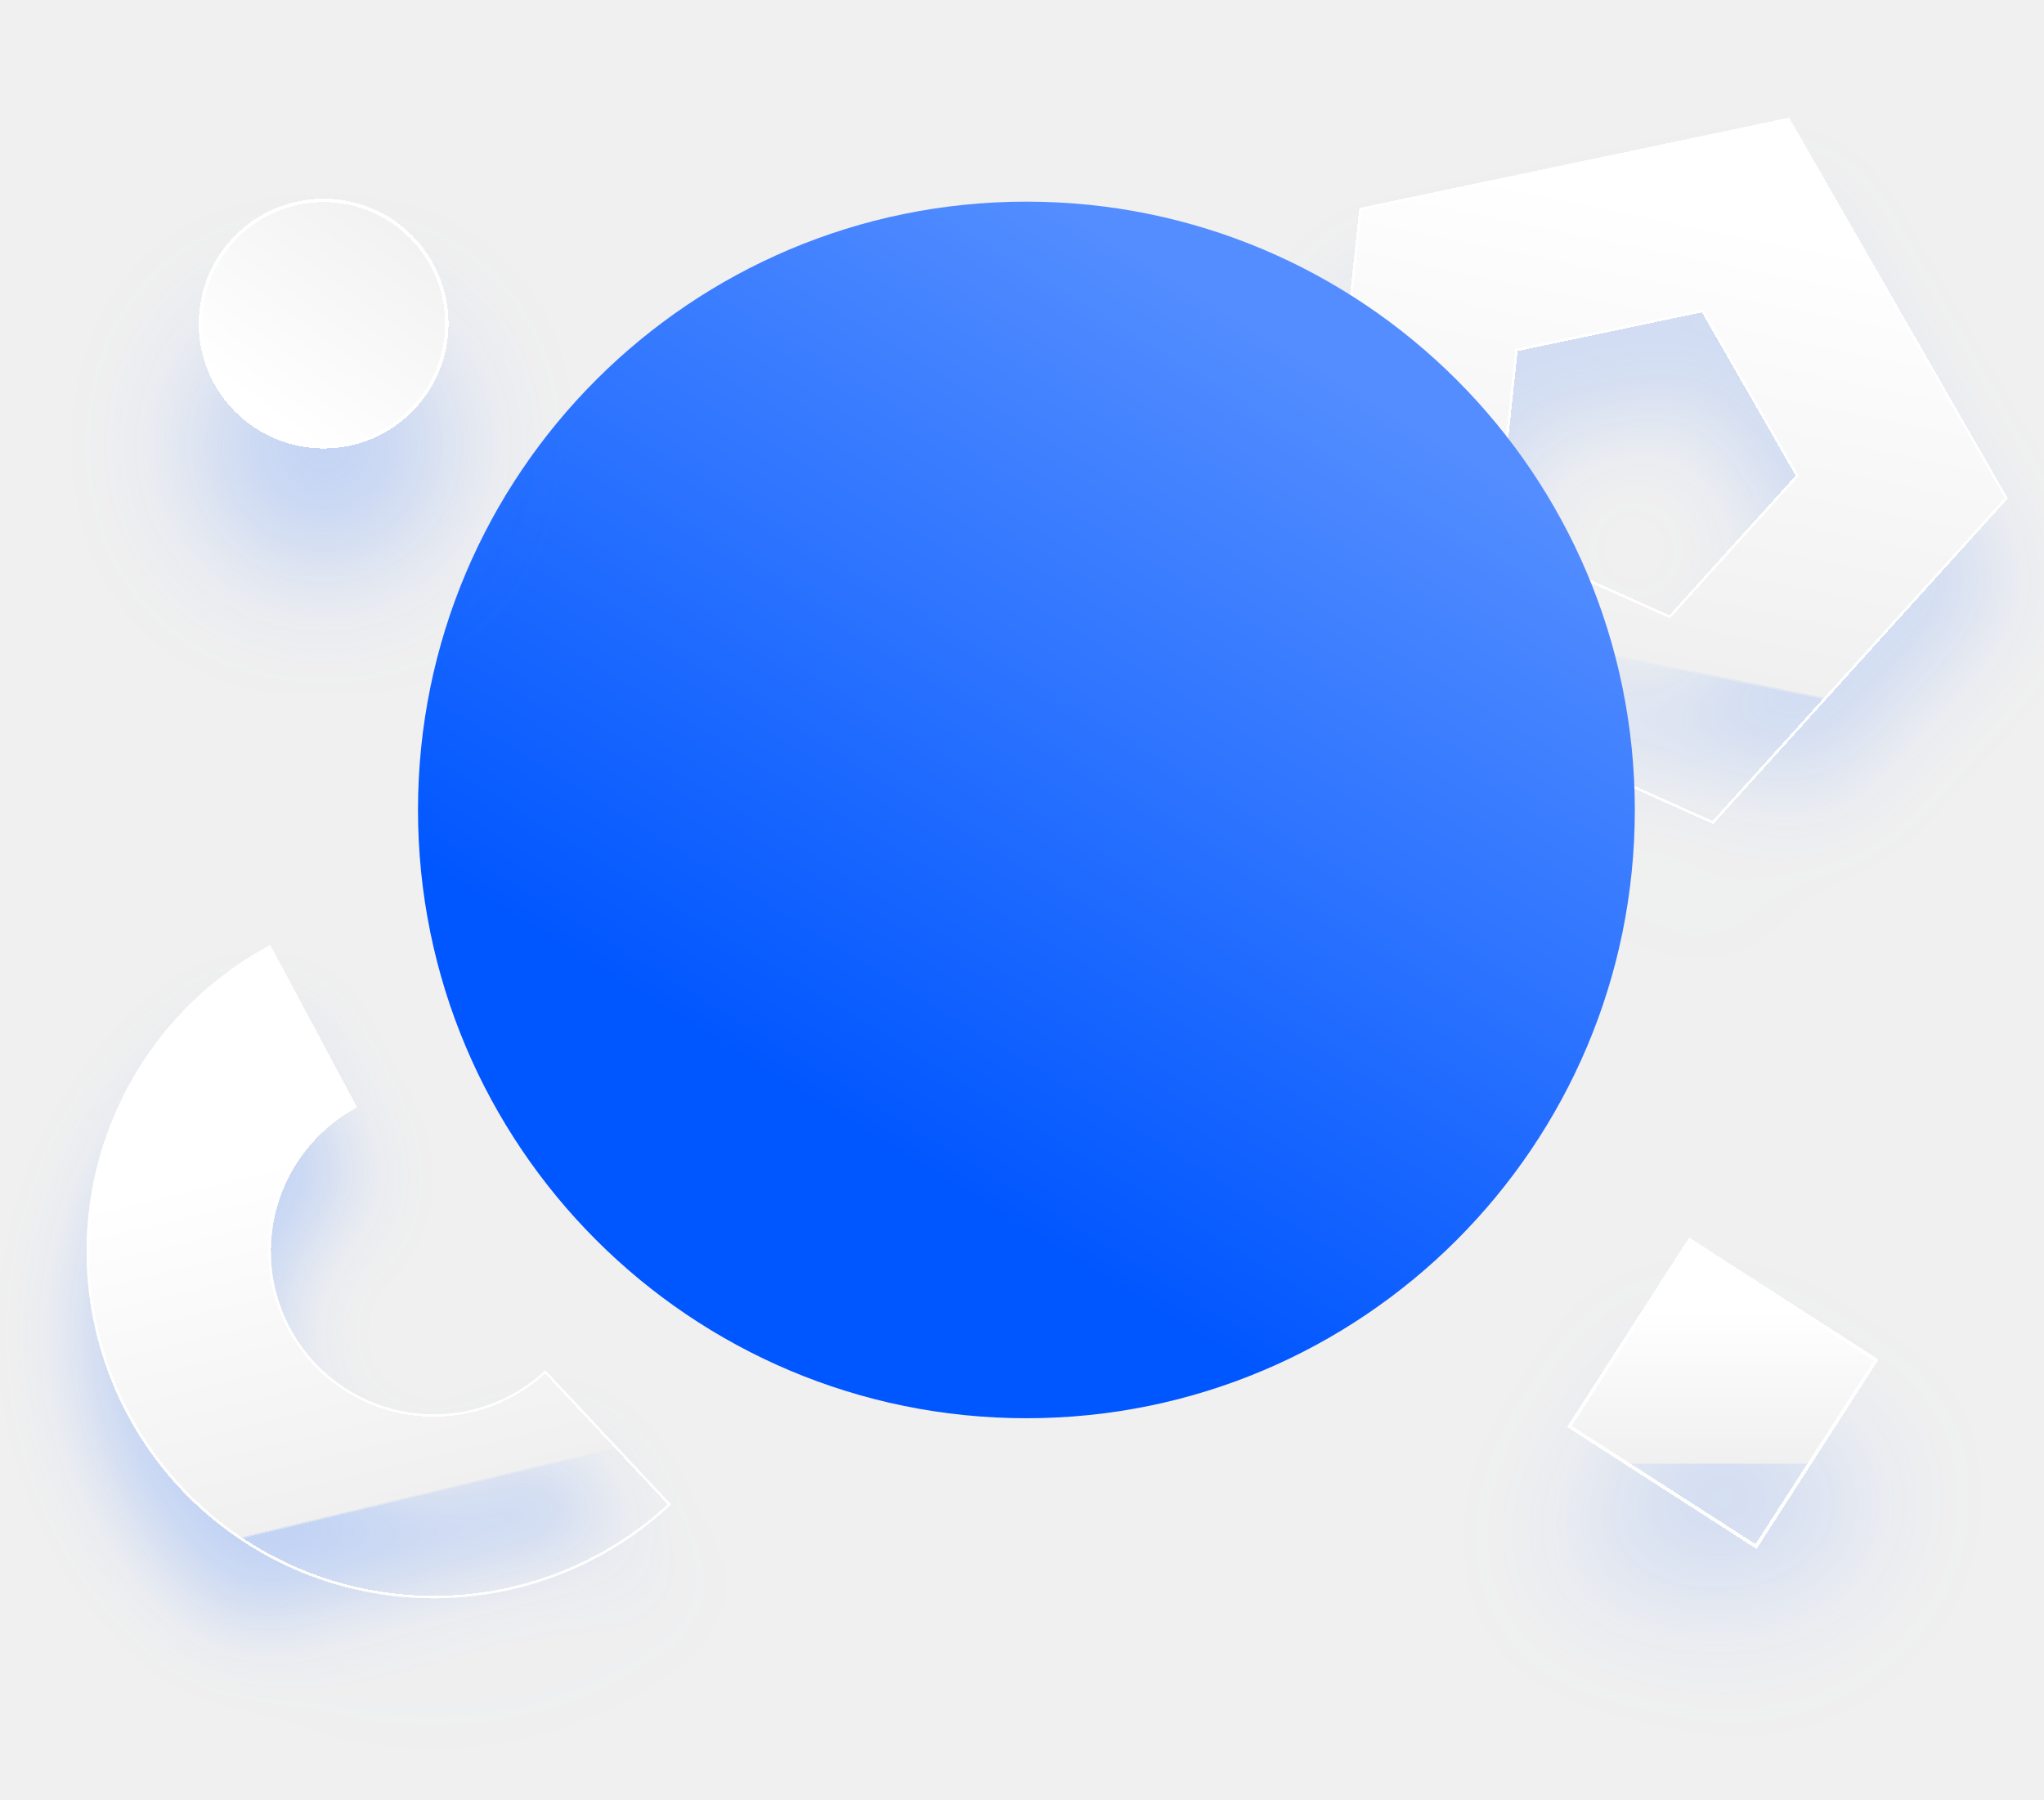
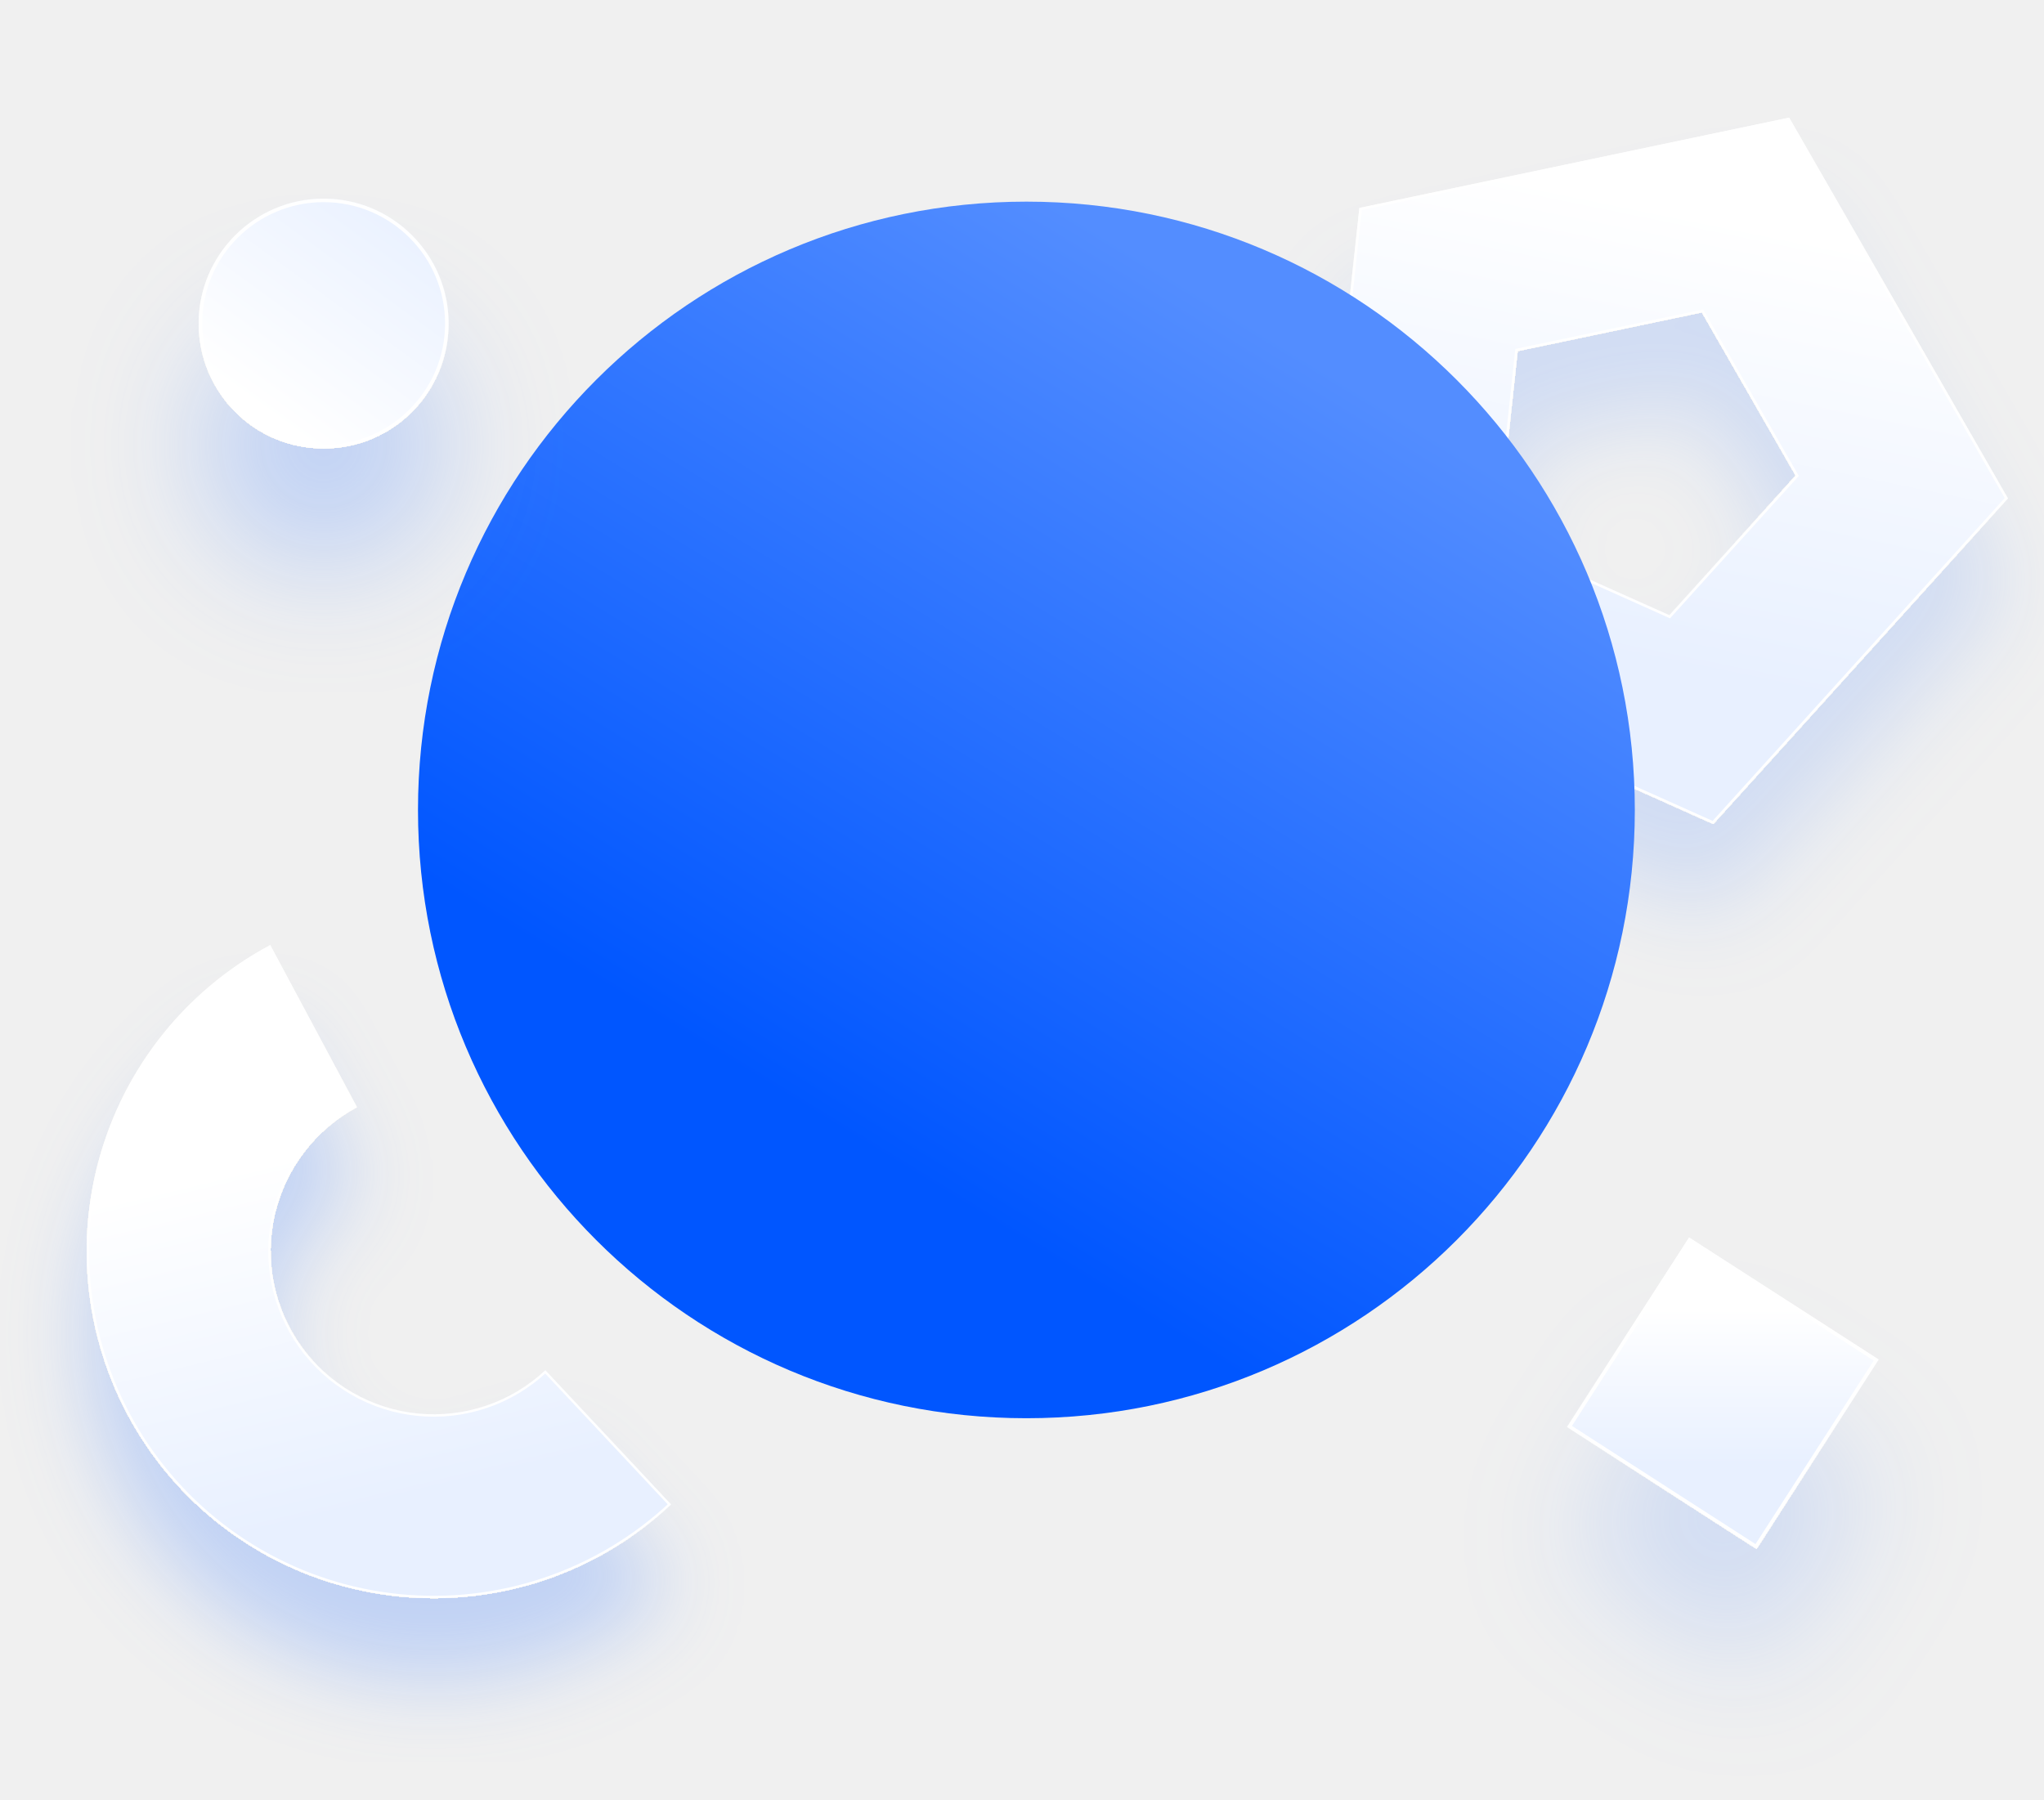
<svg xmlns="http://www.w3.org/2000/svg" width="360" height="317" viewBox="0 0 360 317" fill="none">
-   <g filter="url(#filter0_bd_118_608)">
-     <path fill-rule="evenodd" clip-rule="evenodd" d="M263.753 94.821L294.02 108.379L316.267 83.783L299.75 55.024L267.295 61.846L263.753 94.821ZM239.423 36.635L231.164 113.538L301.75 145.157L353.634 87.796L315.114 20.726L239.423 36.635Z" fill="url(#paint0_linear_118_608)" shape-rendering="crispEdges" />
-     <path d="M263.53 94.797L263.513 94.959L263.662 95.025L293.928 108.583L294.077 108.65L294.186 108.529L316.434 83.933L316.543 83.813L316.462 83.671L299.945 54.912L299.864 54.771L299.704 54.805L267.249 61.626L267.089 61.66L267.072 61.822L263.53 94.797ZM231.404 113.4L239.629 36.821L315.001 20.979L353.359 87.767L301.693 144.886L231.404 113.4Z" stroke="white" stroke-width="0.449" shape-rendering="crispEdges" />
+   <g filter="url(#filter0_bd_103_609)">
+     <path fill-rule="evenodd" clip-rule="evenodd" d="M263.753 94.821L294.02 108.379L316.267 83.783L299.75 55.024L267.295 61.846L263.753 94.821ZM239.423 36.635L231.164 113.538L301.75 145.157L353.634 87.796L315.114 20.726L239.423 36.635Z" fill="url(#paint0_linear_103_609)" />
+     <path d="M263.53 94.797L263.513 94.959L263.662 95.025L293.928 108.583L294.077 108.65L294.186 108.529L316.434 83.933L316.543 83.813L316.462 83.671L299.945 54.912L299.864 54.771L299.704 54.805L267.249 61.626L267.089 61.66L267.072 61.822L263.53 94.797ZM231.404 113.4L239.629 36.821L315.001 20.979L353.359 87.767L301.693 144.886L231.404 113.4Z" stroke="white" stroke-width="0.449" />
  </g>
-   <circle cx="180.776" cy="142.678" r="107.157" fill="url(#paint1_linear_118_608)" />
-   <g filter="url(#filter1_bd_118_608)">
-     <mask id="path-4-inside-1_118_608" fill="white">
+   <circle cx="180.776" cy="142.678" r="107.157" fill="url(#paint1_linear_103_609)" />
+   <g filter="url(#filter1_bd_103_609)">
+     <mask id="path-4-inside-1_103_609" fill="white">
      <path d="M118.188 265.024C111.837 270.972 104.289 275.495 96.049 278.291C87.809 281.087 79.067 282.092 70.407 281.239C61.748 280.385 53.37 277.693 45.835 273.341C38.299 268.99 31.78 263.08 26.712 256.007C21.644 248.933 18.145 240.859 16.448 232.325C14.751 223.79 14.896 214.992 16.872 206.518C18.849 198.044 22.612 190.089 27.91 183.187C33.207 176.284 39.918 170.591 47.592 166.49L62.855 195.05C59.246 196.979 56.09 199.656 53.599 202.902C51.108 206.148 49.338 209.889 48.409 213.874C47.479 217.859 47.411 221.996 48.209 226.01C49.007 230.023 50.653 233.82 53.036 237.146C55.419 240.473 58.485 243.252 62.029 245.298C65.572 247.345 69.512 248.611 73.584 249.012C77.656 249.414 81.767 248.941 85.642 247.626C89.517 246.311 93.067 244.184 96.053 241.387L118.188 265.024Z" />
    </mask>
-     <path d="M118.188 265.024C111.837 270.972 104.289 275.495 96.049 278.291C87.809 281.087 79.067 282.092 70.407 281.239C61.748 280.385 53.37 277.693 45.835 273.341C38.299 268.99 31.78 263.08 26.712 256.007C21.644 248.933 18.145 240.859 16.448 232.325C14.751 223.79 14.896 214.992 16.872 206.518C18.849 198.044 22.612 190.089 27.91 183.187C33.207 176.284 39.918 170.591 47.592 166.49L62.855 195.05C59.246 196.979 56.09 199.656 53.599 202.902C51.108 206.148 49.338 209.889 48.409 213.874C47.479 217.859 47.411 221.996 48.209 226.01C49.007 230.023 50.653 233.82 53.036 237.146C55.419 240.473 58.485 243.252 62.029 245.298C65.572 247.345 69.512 248.611 73.584 249.012C77.656 249.414 81.767 248.941 85.642 247.626C89.517 246.311 93.067 244.184 96.053 241.387L118.188 265.024Z" fill="url(#paint2_linear_118_608)" shape-rendering="crispEdges" />
-     <path d="M118.188 265.024C111.837 270.972 104.289 275.495 96.049 278.291C87.809 281.087 79.067 282.092 70.407 281.239C61.748 280.385 53.37 277.693 45.835 273.341C38.299 268.99 31.78 263.08 26.712 256.007C21.644 248.933 18.145 240.859 16.448 232.325C14.751 223.79 14.896 214.992 16.872 206.518C18.849 198.044 22.612 190.089 27.91 183.187C33.207 176.284 39.918 170.591 47.592 166.49L62.855 195.05C59.246 196.979 56.09 199.656 53.599 202.902C51.108 206.148 49.338 209.889 48.409 213.874C47.479 217.859 47.411 221.996 48.209 226.01C49.007 230.023 50.653 233.82 53.036 237.146C55.419 240.473 58.485 243.252 62.029 245.298C65.572 247.345 69.512 248.611 73.584 249.012C77.656 249.414 81.767 248.941 85.642 247.626C89.517 246.311 93.067 244.184 96.053 241.387L118.188 265.024Z" stroke="white" stroke-width="0.825" shape-rendering="crispEdges" mask="url(#path-4-inside-1_118_608)" />
+     <path d="M118.188 265.024C111.837 270.972 104.289 275.495 96.049 278.291C87.809 281.087 79.067 282.092 70.407 281.239C61.748 280.385 53.37 277.693 45.835 273.341C38.299 268.99 31.78 263.08 26.712 256.007C21.644 248.933 18.145 240.859 16.448 232.325C14.751 223.79 14.896 214.992 16.872 206.518C18.849 198.044 22.612 190.089 27.91 183.187C33.207 176.284 39.918 170.591 47.592 166.49L62.855 195.05C59.246 196.979 56.09 199.656 53.599 202.902C51.108 206.148 49.338 209.889 48.409 213.874C47.479 217.859 47.411 221.996 48.209 226.01C49.007 230.023 50.653 233.82 53.036 237.146C55.419 240.473 58.485 243.252 62.029 245.298C65.572 247.345 69.512 248.611 73.584 249.012C77.656 249.414 81.767 248.941 85.642 247.626C89.517 246.311 93.067 244.184 96.053 241.387L118.188 265.024Z" fill="url(#paint2_linear_103_609)" />
+     <path d="M118.188 265.024C111.837 270.972 104.289 275.495 96.049 278.291C87.809 281.087 79.067 282.092 70.407 281.239C61.748 280.385 53.37 277.693 45.835 273.341C38.299 268.99 31.78 263.08 26.712 256.007C21.644 248.933 18.145 240.859 16.448 232.325C14.751 223.79 14.896 214.992 16.872 206.518C18.849 198.044 22.612 190.089 27.91 183.187C33.207 176.284 39.918 170.591 47.592 166.49L62.855 195.05C59.246 196.979 56.09 199.656 53.599 202.902C51.108 206.148 49.338 209.889 48.409 213.874C47.479 217.859 47.411 221.996 48.209 226.01C49.007 230.023 50.653 233.82 53.036 237.146C55.419 240.473 58.485 243.252 62.029 245.298C65.572 247.345 69.512 248.611 73.584 249.012C77.656 249.414 81.767 248.941 85.642 247.626C89.517 246.311 93.067 244.184 96.053 241.387L118.188 265.024Z" stroke="white" stroke-width="0.825" mask="url(#path-4-inside-1_103_609)" />
  </g>
-   <g filter="url(#filter2_bd_118_608)">
-     <circle cx="57" cy="57" r="22" fill="url(#paint3_linear_118_608)" shape-rendering="crispEdges" />
-     <circle cx="57" cy="57" r="21.694" stroke="white" stroke-width="0.611" shape-rendering="crispEdges" />
+   <g filter="url(#filter2_bd_103_609)">
+     <circle cx="57" cy="57" r="22" fill="url(#paint3_linear_103_609)" />
+     <circle cx="57" cy="57" r="21.694" stroke="white" stroke-width="0.611" />
  </g>
-   <g filter="url(#filter3_bd_118_608)">
-     <rect x="276" y="251.375" width="39.698" height="39.698" transform="rotate(-57.2191 276 251.375)" fill="url(#paint4_linear_118_608)" shape-rendering="crispEdges" />
-     <rect x="276.431" y="251.282" width="39.074" height="39.074" transform="rotate(-57.2191 276.431 251.282)" stroke="white" stroke-width="0.624" shape-rendering="crispEdges" />
+   <g filter="url(#filter3_bd_103_609)">
+     <rect x="276" y="251.375" width="39.698" height="39.698" transform="rotate(-57.2191 276 251.375)" fill="url(#paint4_linear_103_609)" />
+     <rect x="276.431" y="251.282" width="39.074" height="39.074" transform="rotate(-57.2191 276.431 251.282)" stroke="white" stroke-width="0.624" />
  </g>
  <defs>
-     <filter id="filter0_bd_118_608" x="203.523" y="-6.914" width="177.752" height="184.319" filterUnits="userSpaceOnUse" color-interpolation-filters="sRGB">
+     <filter id="filter0_bd_103_609" x="203.523" y="-6.914" width="177.752" height="184.319" filterUnits="userSpaceOnUse" color-interpolation-filters="sRGB">
      <feFlood flood-opacity="0" result="BackgroundImageFix" />
      <feGaussianBlur in="BackgroundImageFix" stdDeviation="13.82" />
-       <feComposite in2="SourceAlpha" operator="in" result="effect1_backgroundBlur_118_608" />
+       <feComposite in2="SourceAlpha" operator="in" result="effect1_backgroundBlur_103_609" />
      <feColorMatrix in="SourceAlpha" type="matrix" values="0 0 0 0 0 0 0 0 0 0 0 0 0 0 0 0 0 0 127 0" result="hardAlpha" />
      <feOffset dy="16.124" />
      <feGaussianBlur stdDeviation="8.062" />
      <feComposite in2="hardAlpha" operator="out" />
      <feColorMatrix type="matrix" values="0 0 0 0 0.325 0 0 0 0 0.553 0 0 0 0 1 0 0 0 0.2 0" />
-       <feBlend mode="normal" in2="effect1_backgroundBlur_118_608" result="effect2_dropShadow_118_608" />
-       <feBlend mode="normal" in="SourceGraphic" in2="effect2_dropShadow_118_608" result="shape" />
+       <feBlend mode="normal" in2="effect1_backgroundBlur_103_609" result="effect2_dropShadow_103_609" />
+       <feBlend mode="normal" in="SourceGraphic" in2="effect2_dropShadow_103_609" result="shape" />
    </filter>
-     <filter id="filter1_bd_118_608" x="-9.489" y="141.727" width="152.44" height="168.698" filterUnits="userSpaceOnUse" color-interpolation-filters="sRGB">
+     <filter id="filter1_bd_103_609" x="-9.489" y="141.727" width="152.44" height="168.698" filterUnits="userSpaceOnUse" color-interpolation-filters="sRGB">
      <feFlood flood-opacity="0" result="BackgroundImageFix" />
      <feGaussianBlur in="BackgroundImageFix" stdDeviation="12.382" />
-       <feComposite in2="SourceAlpha" operator="in" result="effect1_backgroundBlur_118_608" />
+       <feComposite in2="SourceAlpha" operator="in" result="effect1_backgroundBlur_103_609" />
      <feColorMatrix in="SourceAlpha" type="matrix" values="0 0 0 0 0 0 0 0 0 0 0 0 0 0 0 0 0 0 127 0" result="hardAlpha" />
      <feOffset dy="14.445" />
      <feGaussianBlur stdDeviation="7.223" />
      <feComposite in2="hardAlpha" operator="out" />
      <feColorMatrix type="matrix" values="0 0 0 0 0.325 0 0 0 0 0.553 0 0 0 0 1 0 0 0 0.3 0" />
-       <feBlend mode="normal" in2="effect1_backgroundBlur_118_608" result="effect2_dropShadow_118_608" />
-       <feBlend mode="normal" in="SourceGraphic" in2="effect2_dropShadow_118_608" result="shape" />
+       <feBlend mode="normal" in2="effect1_backgroundBlur_103_609" result="effect2_dropShadow_103_609" />
+       <feBlend mode="normal" in="SourceGraphic" in2="effect2_dropShadow_103_609" result="shape" />
    </filter>
-     <filter id="filter2_bd_118_608" x="-1.667" y="-1.667" width="117.333" height="123.444" filterUnits="userSpaceOnUse" color-interpolation-filters="sRGB">
+     <filter id="filter2_bd_103_609" x="-1.667" y="-1.667" width="117.333" height="123.444" filterUnits="userSpaceOnUse" color-interpolation-filters="sRGB">
      <feFlood flood-opacity="0" result="BackgroundImageFix" />
      <feGaussianBlur in="BackgroundImageFix" stdDeviation="18.333" />
-       <feComposite in2="SourceAlpha" operator="in" result="effect1_backgroundBlur_118_608" />
+       <feComposite in2="SourceAlpha" operator="in" result="effect1_backgroundBlur_103_609" />
      <feColorMatrix in="SourceAlpha" type="matrix" values="0 0 0 0 0 0 0 0 0 0 0 0 0 0 0 0 0 0 127 0" result="hardAlpha" />
      <feOffset dy="21.389" />
      <feGaussianBlur stdDeviation="10.694" />
      <feComposite in2="hardAlpha" operator="out" />
      <feColorMatrix type="matrix" values="0 0 0 0 0.325 0 0 0 0 0.553 0 0 0 0 1 0 0 0 0.3 0" />
-       <feBlend mode="normal" in2="effect1_backgroundBlur_118_608" result="effect2_dropShadow_118_608" />
-       <feBlend mode="normal" in="SourceGraphic" in2="effect2_dropShadow_118_608" result="shape" />
+       <feBlend mode="normal" in2="effect1_backgroundBlur_103_609" result="effect2_dropShadow_103_609" />
+       <feBlend mode="normal" in="SourceGraphic" in2="effect2_dropShadow_103_609" result="shape" />
    </filter>
-     <filter id="filter3_bd_118_608" x="238.564" y="180.564" width="129.741" height="135.98" filterUnits="userSpaceOnUse" color-interpolation-filters="sRGB">
+     <filter id="filter3_bd_103_609" x="238.564" y="180.564" width="129.741" height="135.98" filterUnits="userSpaceOnUse" color-interpolation-filters="sRGB">
      <feFlood flood-opacity="0" result="BackgroundImageFix" />
      <feGaussianBlur in="BackgroundImageFix" stdDeviation="18.718" />
-       <feComposite in2="SourceAlpha" operator="in" result="effect1_backgroundBlur_118_608" />
+       <feComposite in2="SourceAlpha" operator="in" result="effect1_backgroundBlur_103_609" />
      <feColorMatrix in="SourceAlpha" type="matrix" values="0 0 0 0 0 0 0 0 0 0 0 0 0 0 0 0 0 0 127 0" result="hardAlpha" />
      <feOffset dy="21.838" />
      <feGaussianBlur stdDeviation="10.919" />
      <feComposite in2="hardAlpha" operator="out" />
      <feColorMatrix type="matrix" values="0 0 0 0 0.325 0 0 0 0 0.553 0 0 0 0 1 0 0 0 0.2 0" />
-       <feBlend mode="normal" in2="effect1_backgroundBlur_118_608" result="effect2_dropShadow_118_608" />
-       <feBlend mode="normal" in="SourceGraphic" in2="effect2_dropShadow_118_608" result="shape" />
+       <feBlend mode="normal" in2="effect1_backgroundBlur_103_609" result="effect2_dropShadow_103_609" />
+       <feBlend mode="normal" in="SourceGraphic" in2="effect2_dropShadow_103_609" result="shape" />
    </filter>
-     <linearGradient id="paint0_linear_118_608" x1="287.018" y1="35.055" x2="271.088" y2="113.131" gradientUnits="userSpaceOnUse">
+     <linearGradient id="paint0_linear_103_609" x1="287.018" y1="35.055" x2="271.088" y2="113.131" gradientUnits="userSpaceOnUse">
      <stop stop-color="white" />
-       <stop offset="1" stop-color="white" stop-opacity="0" />
+       <stop offset="1" stop-color="#E8F0FF" />
    </linearGradient>
-     <linearGradient id="paint1_linear_118_608" x1="248.597" y1="74.179" x2="165.403" y2="210.047" gradientUnits="userSpaceOnUse">
+     <linearGradient id="paint1_linear_103_609" x1="248.597" y1="74.179" x2="165.403" y2="210.047" gradientUnits="userSpaceOnUse">
      <stop stop-color="#538DFF" />
      <stop offset="1" stop-color="#0056FF" />
    </linearGradient>
-     <linearGradient id="paint2_linear_118_608" x1="60.976" y1="198.397" x2="76.527" y2="262.993" gradientUnits="userSpaceOnUse">
+     <linearGradient id="paint2_linear_103_609" x1="60.976" y1="198.397" x2="76.527" y2="262.993" gradientUnits="userSpaceOnUse">
      <stop offset="0.04" stop-color="white" />
-       <stop offset="1" stop-color="white" stop-opacity="0" />
+       <stop offset="1" stop-color="#E8F0FF" />
    </linearGradient>
-     <linearGradient id="paint3_linear_118_608" x1="49.056" y1="74.417" x2="75.944" y2="37.444" gradientUnits="userSpaceOnUse">
+     <linearGradient id="paint3_linear_103_609" x1="49.056" y1="74.417" x2="75.944" y2="37.444" gradientUnits="userSpaceOnUse">
      <stop stop-color="white" />
-       <stop offset="1" stop-color="white" stop-opacity="0" />
+       <stop offset="1" stop-color="#E8F0FF" />
    </linearGradient>
-     <linearGradient id="paint4_linear_118_608" x1="308.433" y1="263.142" x2="285.352" y2="278.006" gradientUnits="userSpaceOnUse">
+     <linearGradient id="paint4_linear_103_609" x1="308.433" y1="263.142" x2="285.352" y2="278.006" gradientUnits="userSpaceOnUse">
      <stop stop-color="white" />
-       <stop offset="1" stop-color="white" stop-opacity="0" />
+       <stop offset="1" stop-color="#E8F0FF" />
    </linearGradient>
  </defs>
</svg>
